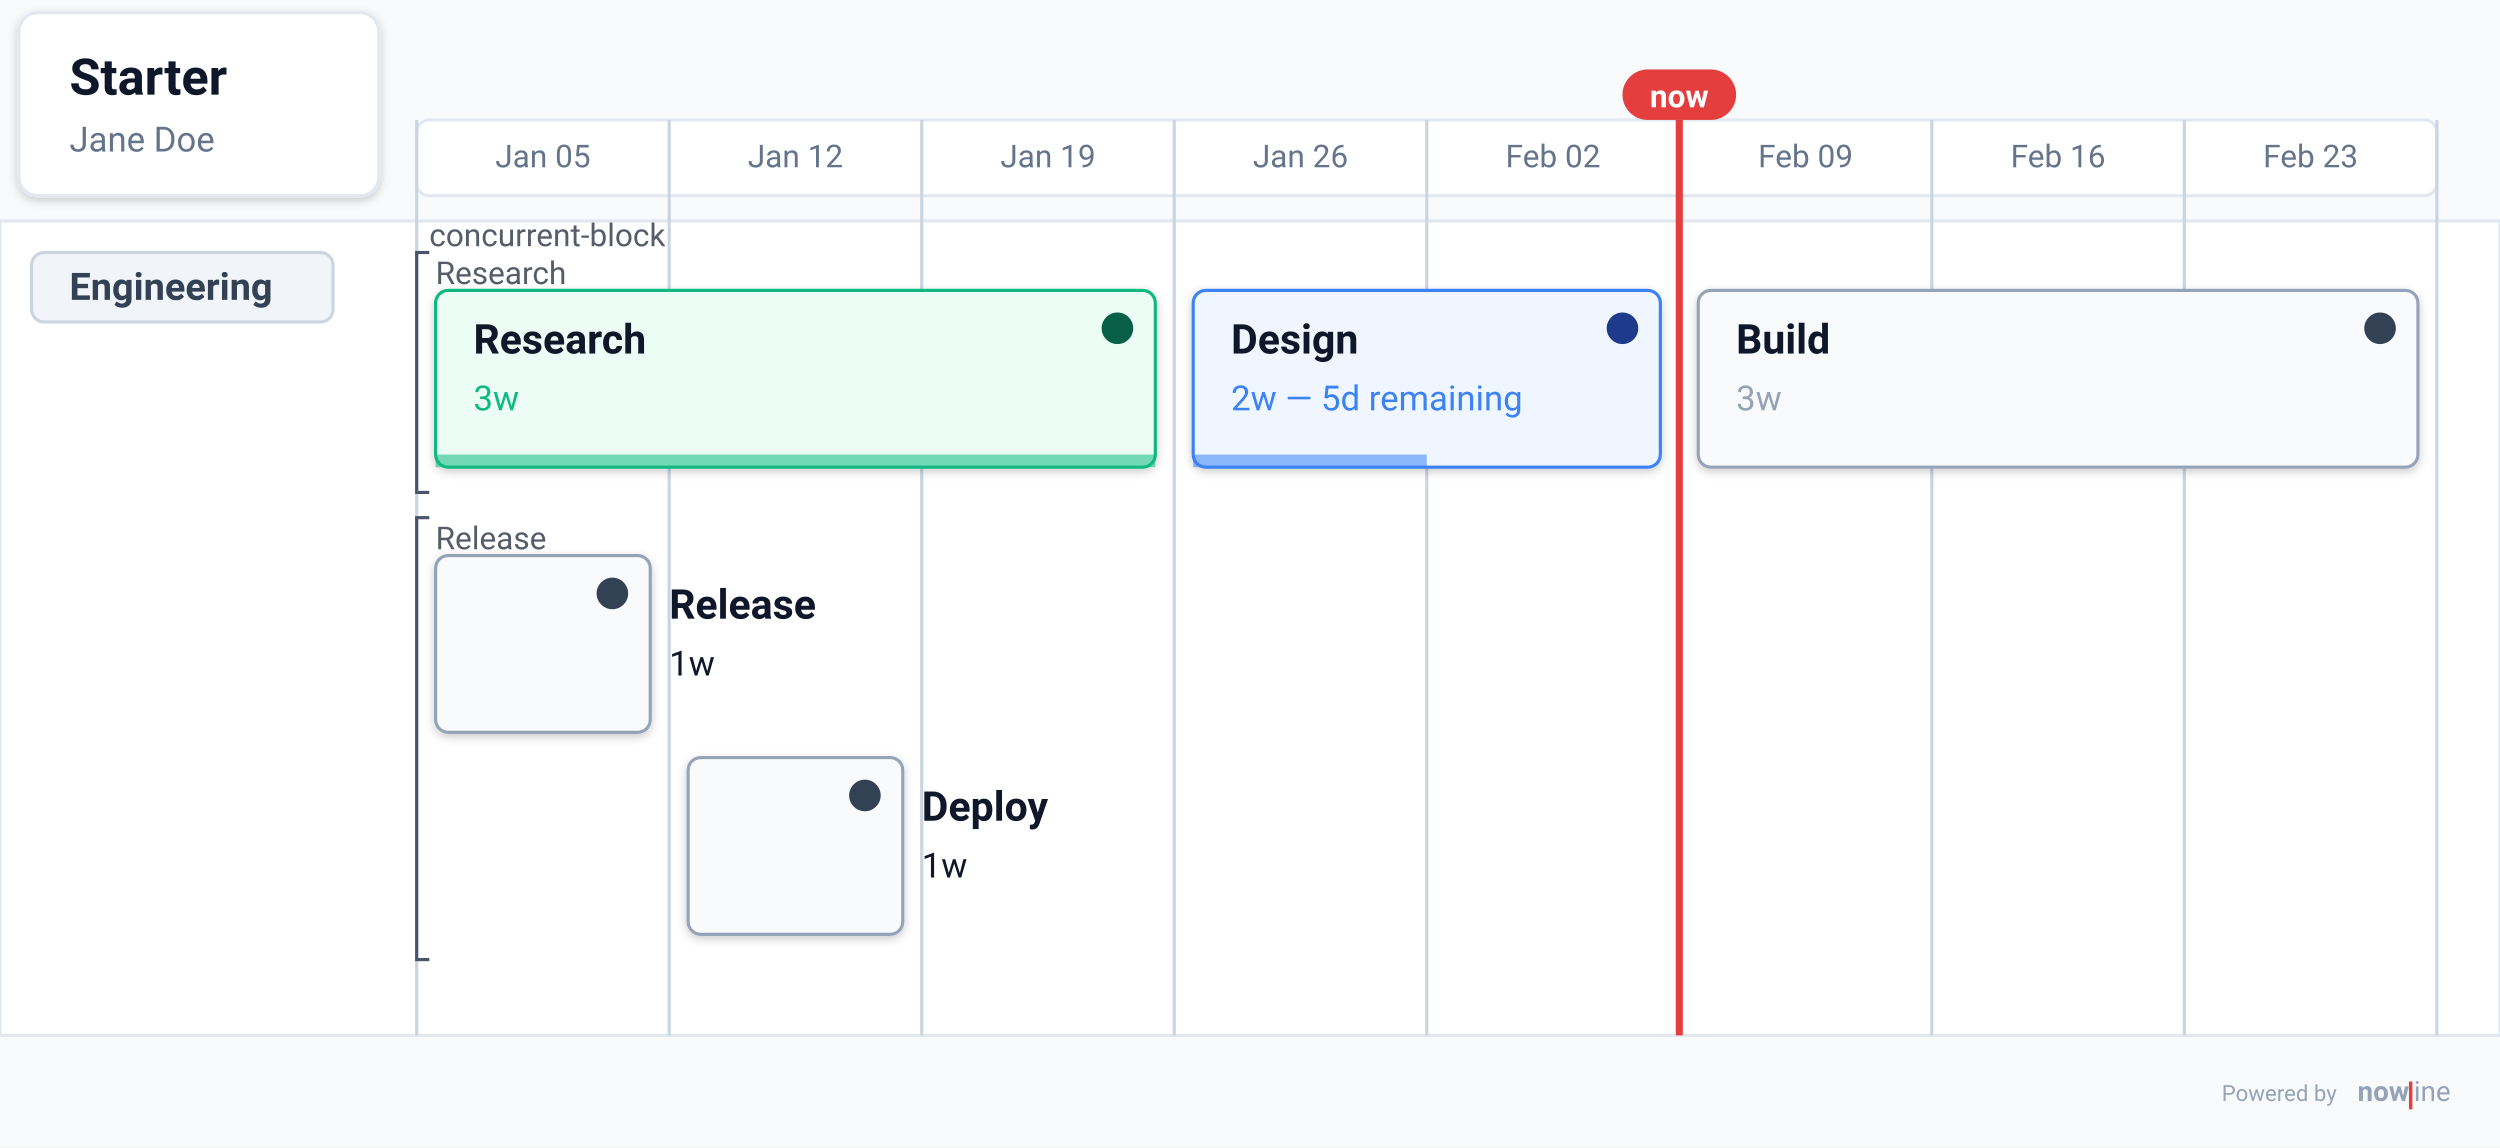
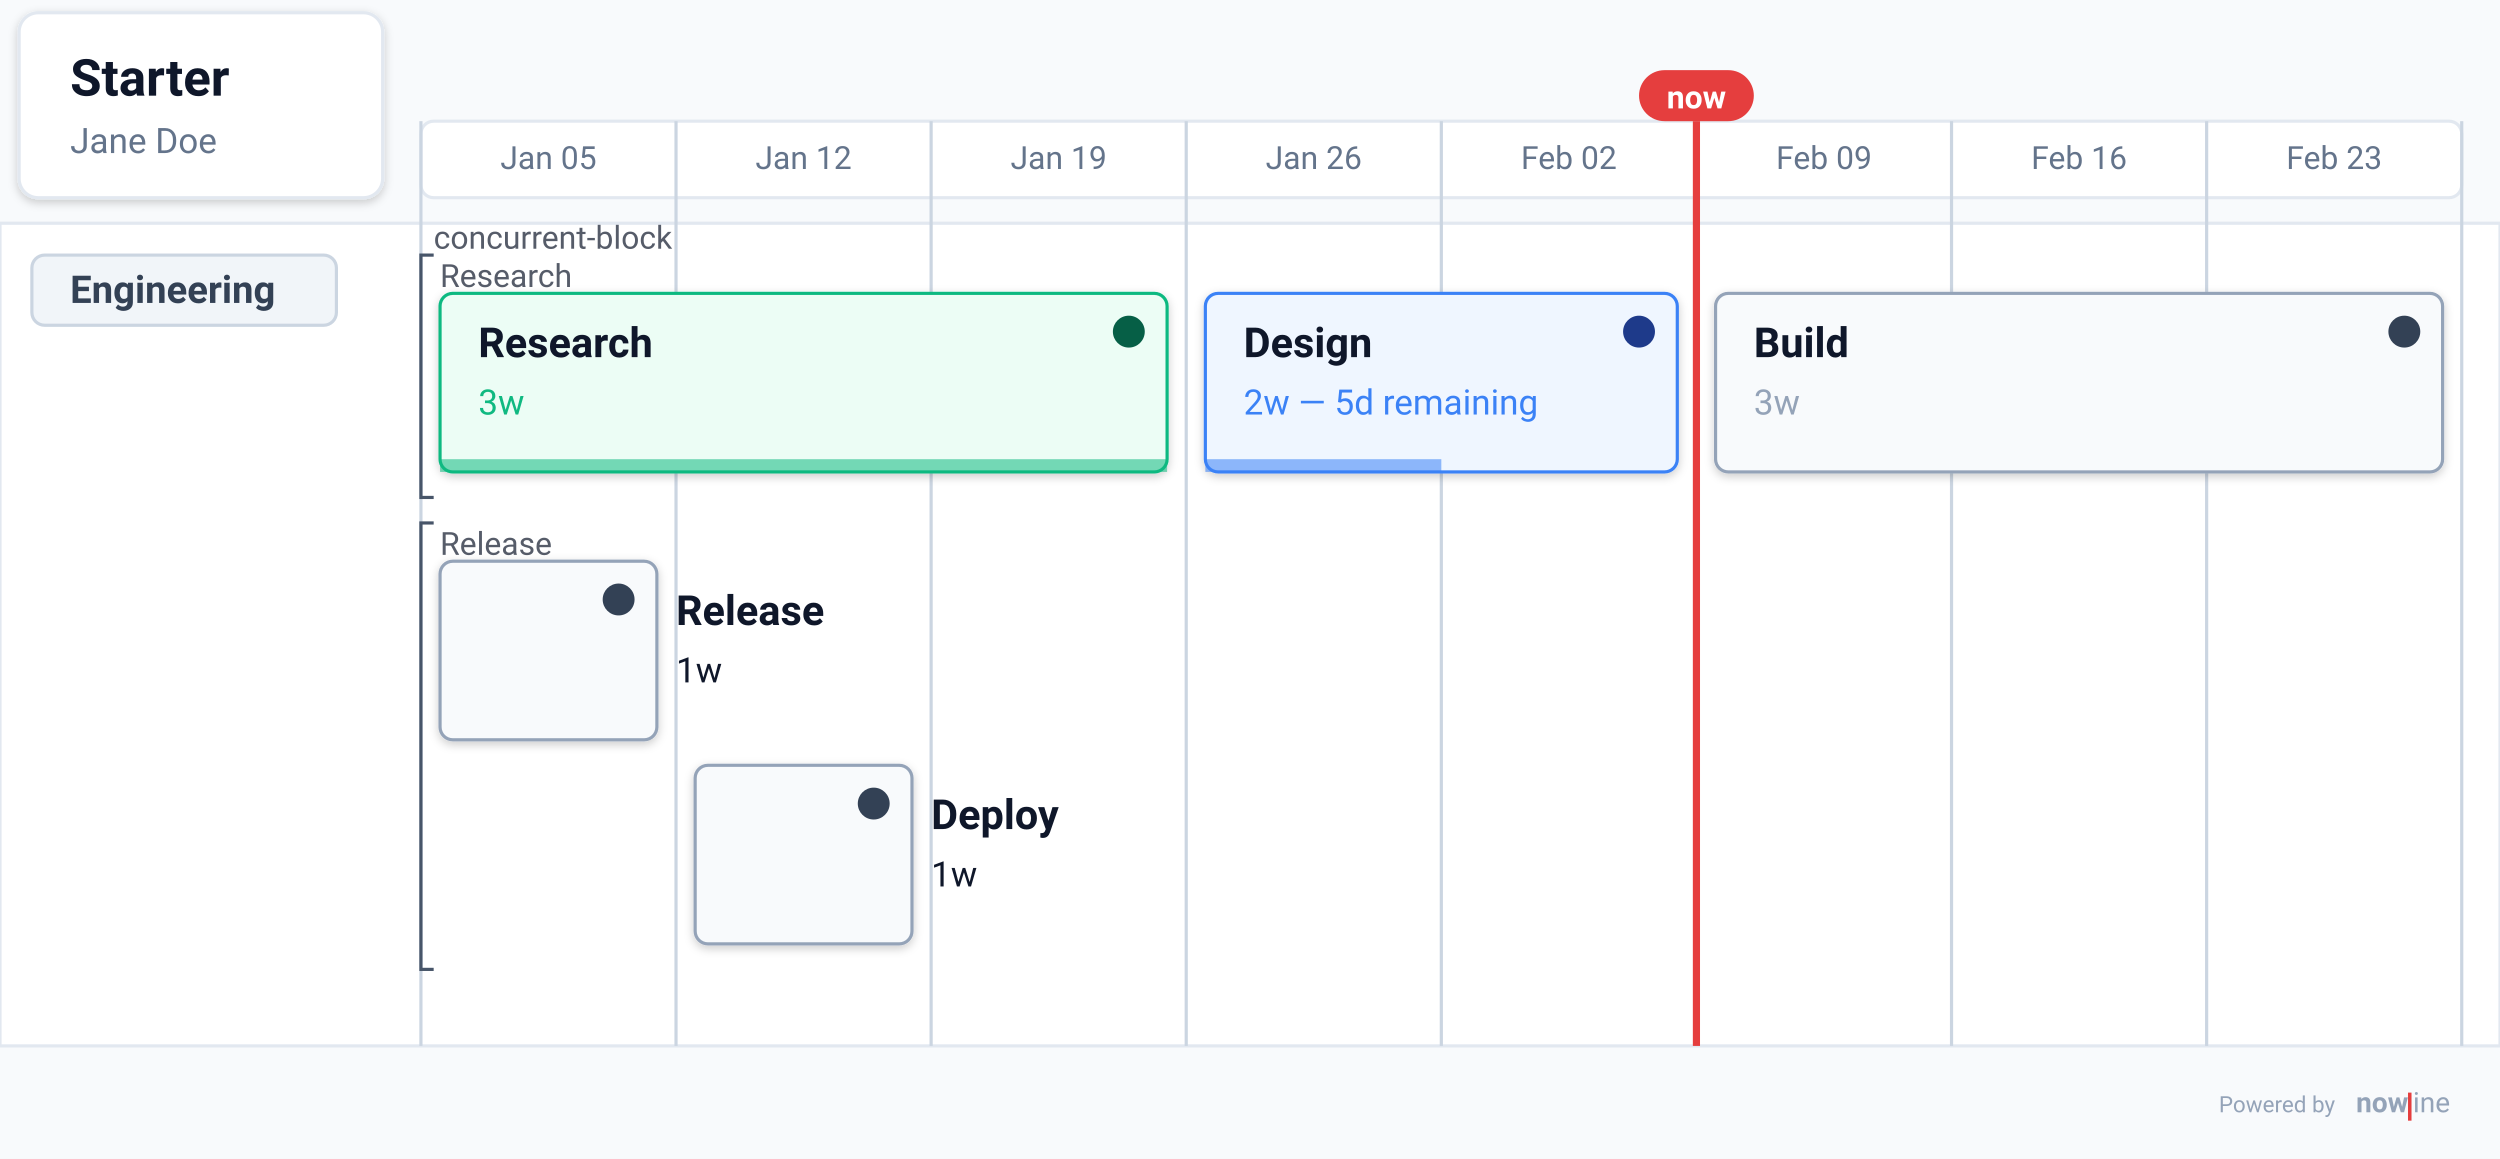
- <svg xmlns="http://www.w3.org/2000/svg" data-generator="nowline" data-theme="light" height="363.44" viewBox="0 0 792 363.44" width="792">
+ <svg xmlns="http://www.w3.org/2000/svg" data-generator="nowline" data-theme="light" height="363.44" viewBox="0 0 784 363.44" width="784">
  <defs>
    <filter height="200%" id="nl-0-root-shadow-subtle" width="200%" x="-50%" y="-50%">
      <feGaussianBlur in="SourceAlpha" stdDeviation="1.5" />
      <feOffset dx="0" dy="1" result="offsetblur" />
      <feComponentTransfer>
        <feFuncA type="linear" slope="0.2" />
      </feComponentTransfer>
      <feMerge>
        <feMergeNode />
        <feMergeNode in="SourceGraphic" />
      </feMerge>
    </filter>
    <filter height="200%" id="nl-0-root-shadow-soft" width="200%" x="-50%" y="-50%">
      <feGaussianBlur in="SourceAlpha" stdDeviation="5" />
      <feOffset dx="0" dy="3" result="offsetblur" />
      <feComponentTransfer>
        <feFuncA type="linear" slope="0.3" />
      </feComponentTransfer>
      <feMerge>
        <feMergeNode />
        <feMergeNode in="SourceGraphic" />
      </feMerge>
    </filter>
    <filter height="200%" id="nl-0-root-shadow-hard" width="200%" x="-50%" y="-50%">
      <feGaussianBlur in="SourceAlpha" stdDeviation="0" />
      <feOffset dx="2" dy="2" result="offsetblur" />
      <feComponentTransfer>
        <feFuncA type="linear" slope="0.45" />
      </feComponentTransfer>
      <feMerge>
        <feMergeNode />
        <feMergeNode in="SourceGraphic" />
      </feMerge>
    </filter>
    <marker id="nl-0-root-arrow" viewBox="0 0 10 10" refX="9" refY="5" markerWidth="7" markerHeight="7" orient="auto">
      <path d="M 0 0 L 10 5 L 0 10 z" fill="#475569" />
    </marker>
    <marker id="nl-0-root-arrow-light" viewBox="0 0 10 10" refX="9" refY="5" markerWidth="7" markerHeight="7" orient="auto">
      <path d="M 0 0 L 10 5 L 0 10 z" fill="#94a3b8" />
    </marker>
    <marker id="nl-0-root-arrow-dark" viewBox="0 0 10 10" refX="9" refY="5" markerWidth="7" markerHeight="7" orient="auto">
      <path d="M 0 0 L 10 5 L 0 10 z" fill="#0f172a" />
    </marker>
  </defs>
-   <rect fill="#f8fafc" height="363.44" width="792" x="0" y="0" />
+   <rect fill="#f8fafc" height="363.44" width="784" x="0" y="0" />
  <g data-layer="timeline">
    <rect fill="#ffffff" height="24" rx="4" ry="4" stroke="#e2e8f0" stroke-width="1" width="640" x="132" y="38" />
    <text fill="#64748b" font-family="system-ui, -apple-system, &quot;Segoe UI&quot;, Roboto, sans-serif" font-size="10" text-anchor="middle" x="172" y="53">Jan 05</text>
    <text fill="#64748b" font-family="system-ui, -apple-system, &quot;Segoe UI&quot;, Roboto, sans-serif" font-size="10" text-anchor="middle" x="252" y="53">Jan 12</text>
    <text fill="#64748b" font-family="system-ui, -apple-system, &quot;Segoe UI&quot;, Roboto, sans-serif" font-size="10" text-anchor="middle" x="332" y="53">Jan 19</text>
    <text fill="#64748b" font-family="system-ui, -apple-system, &quot;Segoe UI&quot;, Roboto, sans-serif" font-size="10" text-anchor="middle" x="412" y="53">Jan 26</text>
    <text fill="#64748b" font-family="system-ui, -apple-system, &quot;Segoe UI&quot;, Roboto, sans-serif" font-size="10" text-anchor="middle" x="492" y="53">Feb 02</text>
    <text fill="#64748b" font-family="system-ui, -apple-system, &quot;Segoe UI&quot;, Roboto, sans-serif" font-size="10" text-anchor="middle" x="572" y="53">Feb 09</text>
    <text fill="#64748b" font-family="system-ui, -apple-system, &quot;Segoe UI&quot;, Roboto, sans-serif" font-size="10" text-anchor="middle" x="652" y="53">Feb 16</text>
    <text fill="#64748b" font-family="system-ui, -apple-system, &quot;Segoe UI&quot;, Roboto, sans-serif" font-size="10" text-anchor="middle" x="732" y="53">Feb 23</text>
  </g>
  <g data-id="engineering" data-layer="swimlane-bg">
-     <rect fill="#ffffff" height="258" stroke="#e2e8f0" stroke-width="1" width="792" x="0" y="70" />
+     <rect fill="#ffffff" height="258" stroke="#e2e8f0" stroke-width="1" width="784" x="0" y="70" />
  </g>
  <g data-layer="grid">
    <line stroke="#cbd5e1" stroke-width="1" x1="132" x2="132" y1="38" y2="328" />
    <line stroke="#cbd5e1" stroke-width="1" x1="212" x2="212" y1="38" y2="328" />
    <line stroke="#cbd5e1" stroke-width="1" x1="292" x2="292" y1="38" y2="328" />
    <line stroke="#cbd5e1" stroke-width="1" x1="372" x2="372" y1="38" y2="328" />
    <line stroke="#cbd5e1" stroke-width="1" x1="452" x2="452" y1="38" y2="328" />
    <line stroke="#cbd5e1" stroke-width="1" x1="532" x2="532" y1="38" y2="328" />
    <line stroke="#cbd5e1" stroke-width="1" x1="612" x2="612" y1="38" y2="328" />
    <line stroke="#cbd5e1" stroke-width="1" x1="692" x2="692" y1="38" y2="328" />
    <line stroke="#cbd5e1" stroke-width="1" x1="772" x2="772" y1="38" y2="328" />
  </g>
  <g data-id="engineering" data-layer="swimlane">
    <rect fill="#f1f5f9" height="22" rx="4" ry="4" stroke="#cbd5e1" stroke-width="1" width="95.5" x="10" y="80" />
    <text fill="#334155" font-family="system-ui, -apple-system, &quot;Segoe UI&quot;, Roboto, sans-serif" font-size="12" font-weight="600" x="22" y="95">Engineering</text>
    <g data-id="concurrent-block" data-layer="parallel">
      <text fill="#0f172a" fill-opacity="0.7" font-family="system-ui, -apple-system, &quot;Segoe UI&quot;, Roboto, sans-serif" font-size="10" font-style="normal" font-weight="400" x="136" y="78">concurrent-block</text>
      <g data-id="research-group" data-layer="group">
        <path d="M136 80 L132 80 L132 156 L136 156" fill="none" stroke="#475569" stroke-width="1" />
        <text fill="#0f172a" fill-opacity="0.7" font-family="system-ui, -apple-system, &quot;Segoe UI&quot;, Roboto, sans-serif" font-size="10" font-style="normal" font-weight="400" x="138" y="90">Research</text>
        <g data-id="research" data-layer="item">
          <rect fill="#ecfdf5" filter="url(#nl-0-root-shadow-subtle)" height="56" rx="4" ry="4" stroke="#10b981" stroke-width="1" width="228" x="138" y="92" />
          <rect fill="#10b981" height="4" opacity="0.55" width="228" x="138" y="144" />
          <circle cx="354" cy="104" fill="#065f46" r="5" />
          <text fill="#0f172a" font-family="system-ui, -apple-system, &quot;Segoe UI&quot;, Roboto, sans-serif" font-size="13" font-weight="600" x="150" y="112">Research</text>
          <text fill="#10b981" font-family="system-ui, -apple-system, &quot;Segoe UI&quot;, Roboto, sans-serif" font-size="11" x="150" y="130">3w</text>
        </g>
        <g data-id="design" data-layer="item">
          <rect fill="#eff6ff" filter="url(#nl-0-root-shadow-subtle)" height="56" rx="4" ry="4" stroke="#3b82f6" stroke-width="1" width="148" x="378" y="92" />
          <rect fill="#3b82f6" height="4" opacity="0.55" width="74" x="378" y="144" />
          <circle cx="514" cy="104" fill="#1e3a8a" r="5" />
          <text fill="#0f172a" font-family="system-ui, -apple-system, &quot;Segoe UI&quot;, Roboto, sans-serif" font-size="13" font-weight="600" x="390" y="112">Design</text>
          <text fill="#3b82f6" font-family="system-ui, -apple-system, &quot;Segoe UI&quot;, Roboto, sans-serif" font-size="11" x="390" y="130">2w — 5d remaining</text>
        </g>
        <g data-id="build" data-layer="item">
          <rect fill="#f8fafc" filter="url(#nl-0-root-shadow-subtle)" height="56" rx="4" ry="4" stroke="#94a3b8" stroke-width="1" width="228" x="538" y="92" />
          <circle cx="754" cy="104" fill="#334155" r="5" />
          <text fill="#0f172a" font-family="system-ui, -apple-system, &quot;Segoe UI&quot;, Roboto, sans-serif" font-size="13" font-weight="600" x="550" y="112">Build</text>
          <text fill="#94a3b8" font-family="system-ui, -apple-system, &quot;Segoe UI&quot;, Roboto, sans-serif" font-size="11" x="550" y="130">3w</text>
        </g>
      </g>
      <g data-id="release-group" data-layer="group">
        <path d="M136 164 L132 164 L132 304 L136 304" fill="none" stroke="#475569" stroke-width="1" />
        <text fill="#0f172a" fill-opacity="0.7" font-family="system-ui, -apple-system, &quot;Segoe UI&quot;, Roboto, sans-serif" font-size="10" font-style="normal" font-weight="400" x="138" y="174">Release</text>
        <g data-id="release" data-layer="item">
          <rect fill="#f8fafc" filter="url(#nl-0-root-shadow-subtle)" height="56" rx="4" ry="4" stroke="#94a3b8" stroke-width="1" width="68" x="138" y="176" />
          <circle cx="194" cy="188" fill="#334155" r="5" />
          <text fill="#0f172a" font-family="system-ui, -apple-system, &quot;Segoe UI&quot;, Roboto, sans-serif" font-size="13" font-weight="600" x="212" y="196">Release</text>
          <text fill="#0f172a" font-family="system-ui, -apple-system, &quot;Segoe UI&quot;, Roboto, sans-serif" font-size="11" x="212" y="214">1w</text>
        </g>
        <g data-id="deploy" data-layer="item">
          <rect fill="#f8fafc" filter="url(#nl-0-root-shadow-subtle)" height="56" rx="4" ry="4" stroke="#94a3b8" stroke-width="1" width="68" x="218" y="240" />
          <circle cx="274" cy="252" fill="#334155" r="5" />
          <text fill="#0f172a" font-family="system-ui, -apple-system, &quot;Segoe UI&quot;, Roboto, sans-serif" font-size="13" font-weight="600" x="292" y="260">Deploy</text>
          <text fill="#0f172a" font-family="system-ui, -apple-system, &quot;Segoe UI&quot;, Roboto, sans-serif" font-size="11" x="292" y="278">1w</text>
        </g>
      </g>
    </g>
  </g>
  <g data-layer="nowline">
    <line stroke="#e53e3e" stroke-width="2.25" x1="532" x2="532" y1="38" y2="328" />
    <rect fill="#e53e3e" height="16" rx="8" ry="8" width="36" x="514" y="22" />
    <text fill="#ffffff" font-family="system-ui, -apple-system, &quot;Segoe UI&quot;, Roboto, sans-serif" font-size="10" font-weight="700" text-anchor="middle" x="532" y="34">now</text>
  </g>
  <g data-id="nl-0-root-header" data-layer="header">
    <rect fill="#ffffff" filter="url(#nl-0-root-shadow-subtle)" height="58" rx="6" ry="6" stroke="#e2e8f0" stroke-width="1" width="114" x="6" y="4" />
    <text fill="#0f172a" font-family="system-ui, -apple-system, &quot;Segoe UI&quot;, Roboto, sans-serif" font-size="16" font-weight="600" x="22" y="30">Starter</text>
    <text fill="#64748b" font-family="system-ui, -apple-system, &quot;Segoe UI&quot;, Roboto, sans-serif" font-size="11" x="22" y="48">Jane Doe</text>
  </g>
  <a aria-label="Powered by nowline" href="https://nowline.io" rel="noopener" target="_blank">
    <g data-layer="attribution">
-       <g transform="translate(703.84 340) scale(0.22)">
+       <g transform="translate(695.84 340) scale(0.22)">
        <text fill="#94a3b8" font-family="system-ui, -apple-system, &quot;Segoe UI&quot;, Roboto, sans-serif" font-size="32" font-weight="400" x="0" y="40">Powered by</text>
        <text fill="#94a3b8" font-family="system-ui, -apple-system, &quot;Segoe UI&quot;, Roboto, sans-serif" font-size="40" font-weight="700" x="195.6" y="40">now</text>
        <rect fill="#e53e3e" height="40" width="5" x="269.6" y="12" />
        <text fill="#94a3b8" font-family="system-ui, -apple-system, &quot;Segoe UI&quot;, Roboto, sans-serif" font-size="40" font-weight="400" x="276.6" y="40">ine</text>
      </g>
    </g>
  </a>
</svg>
